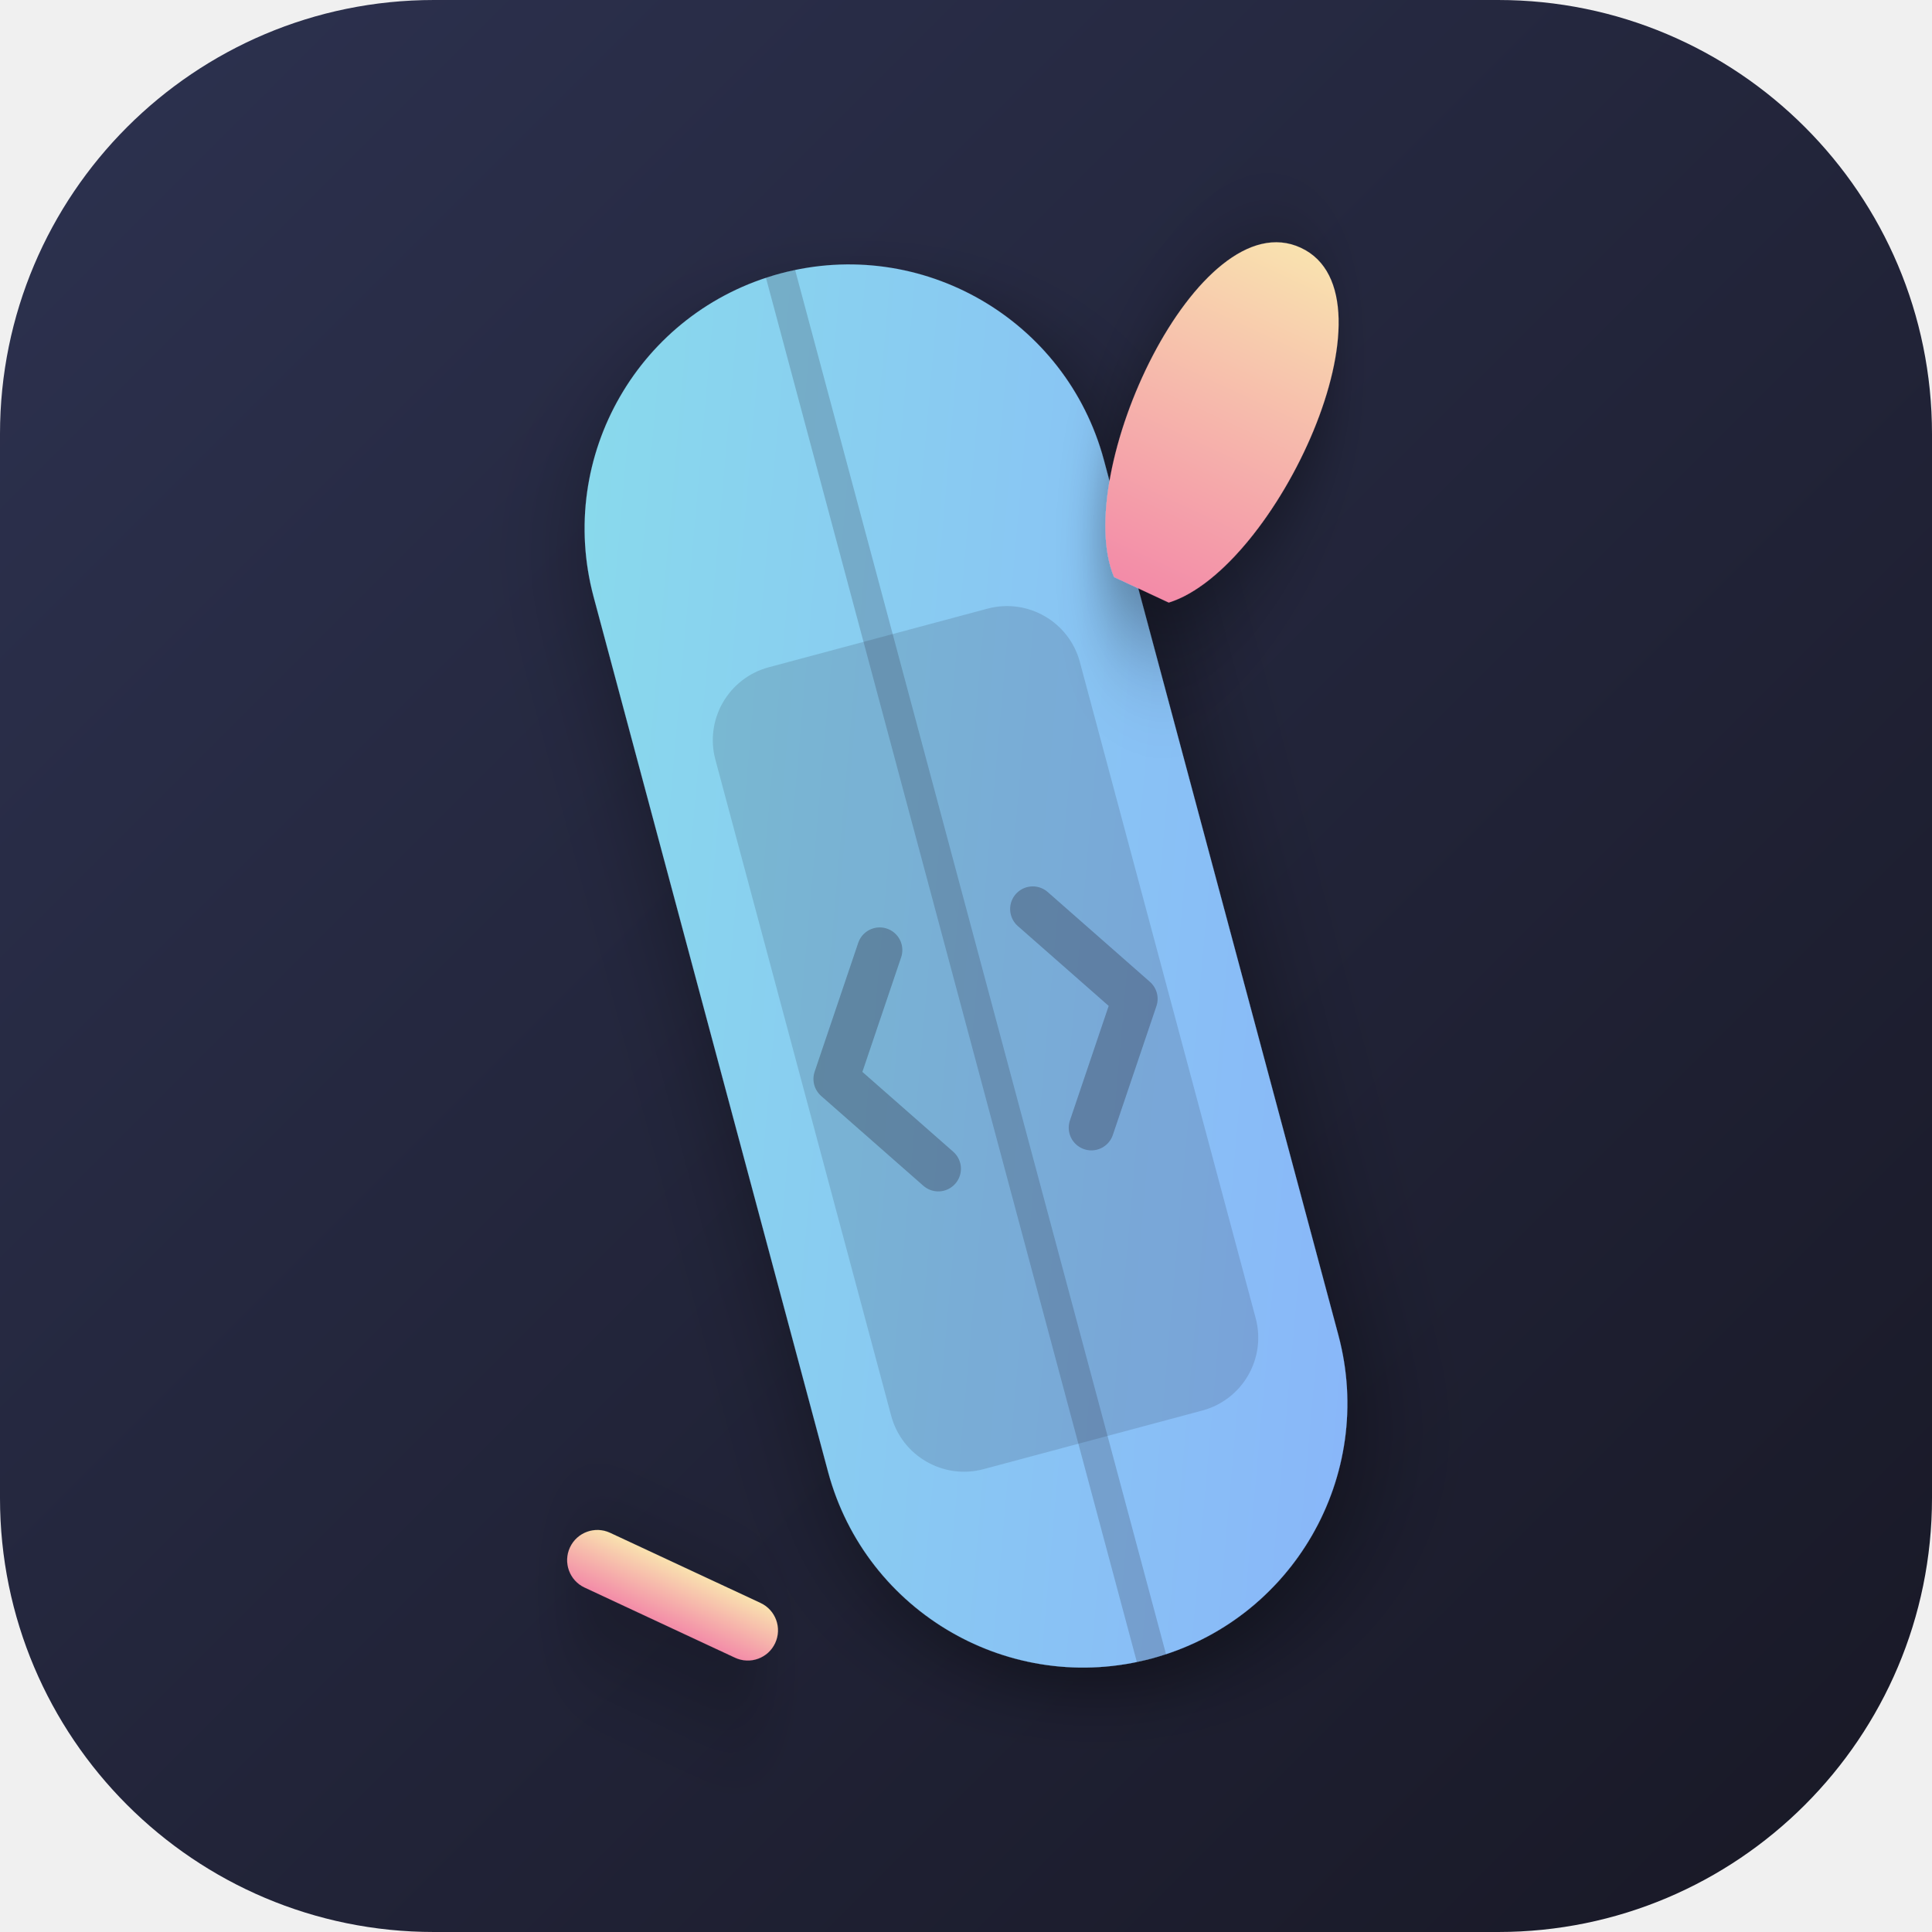
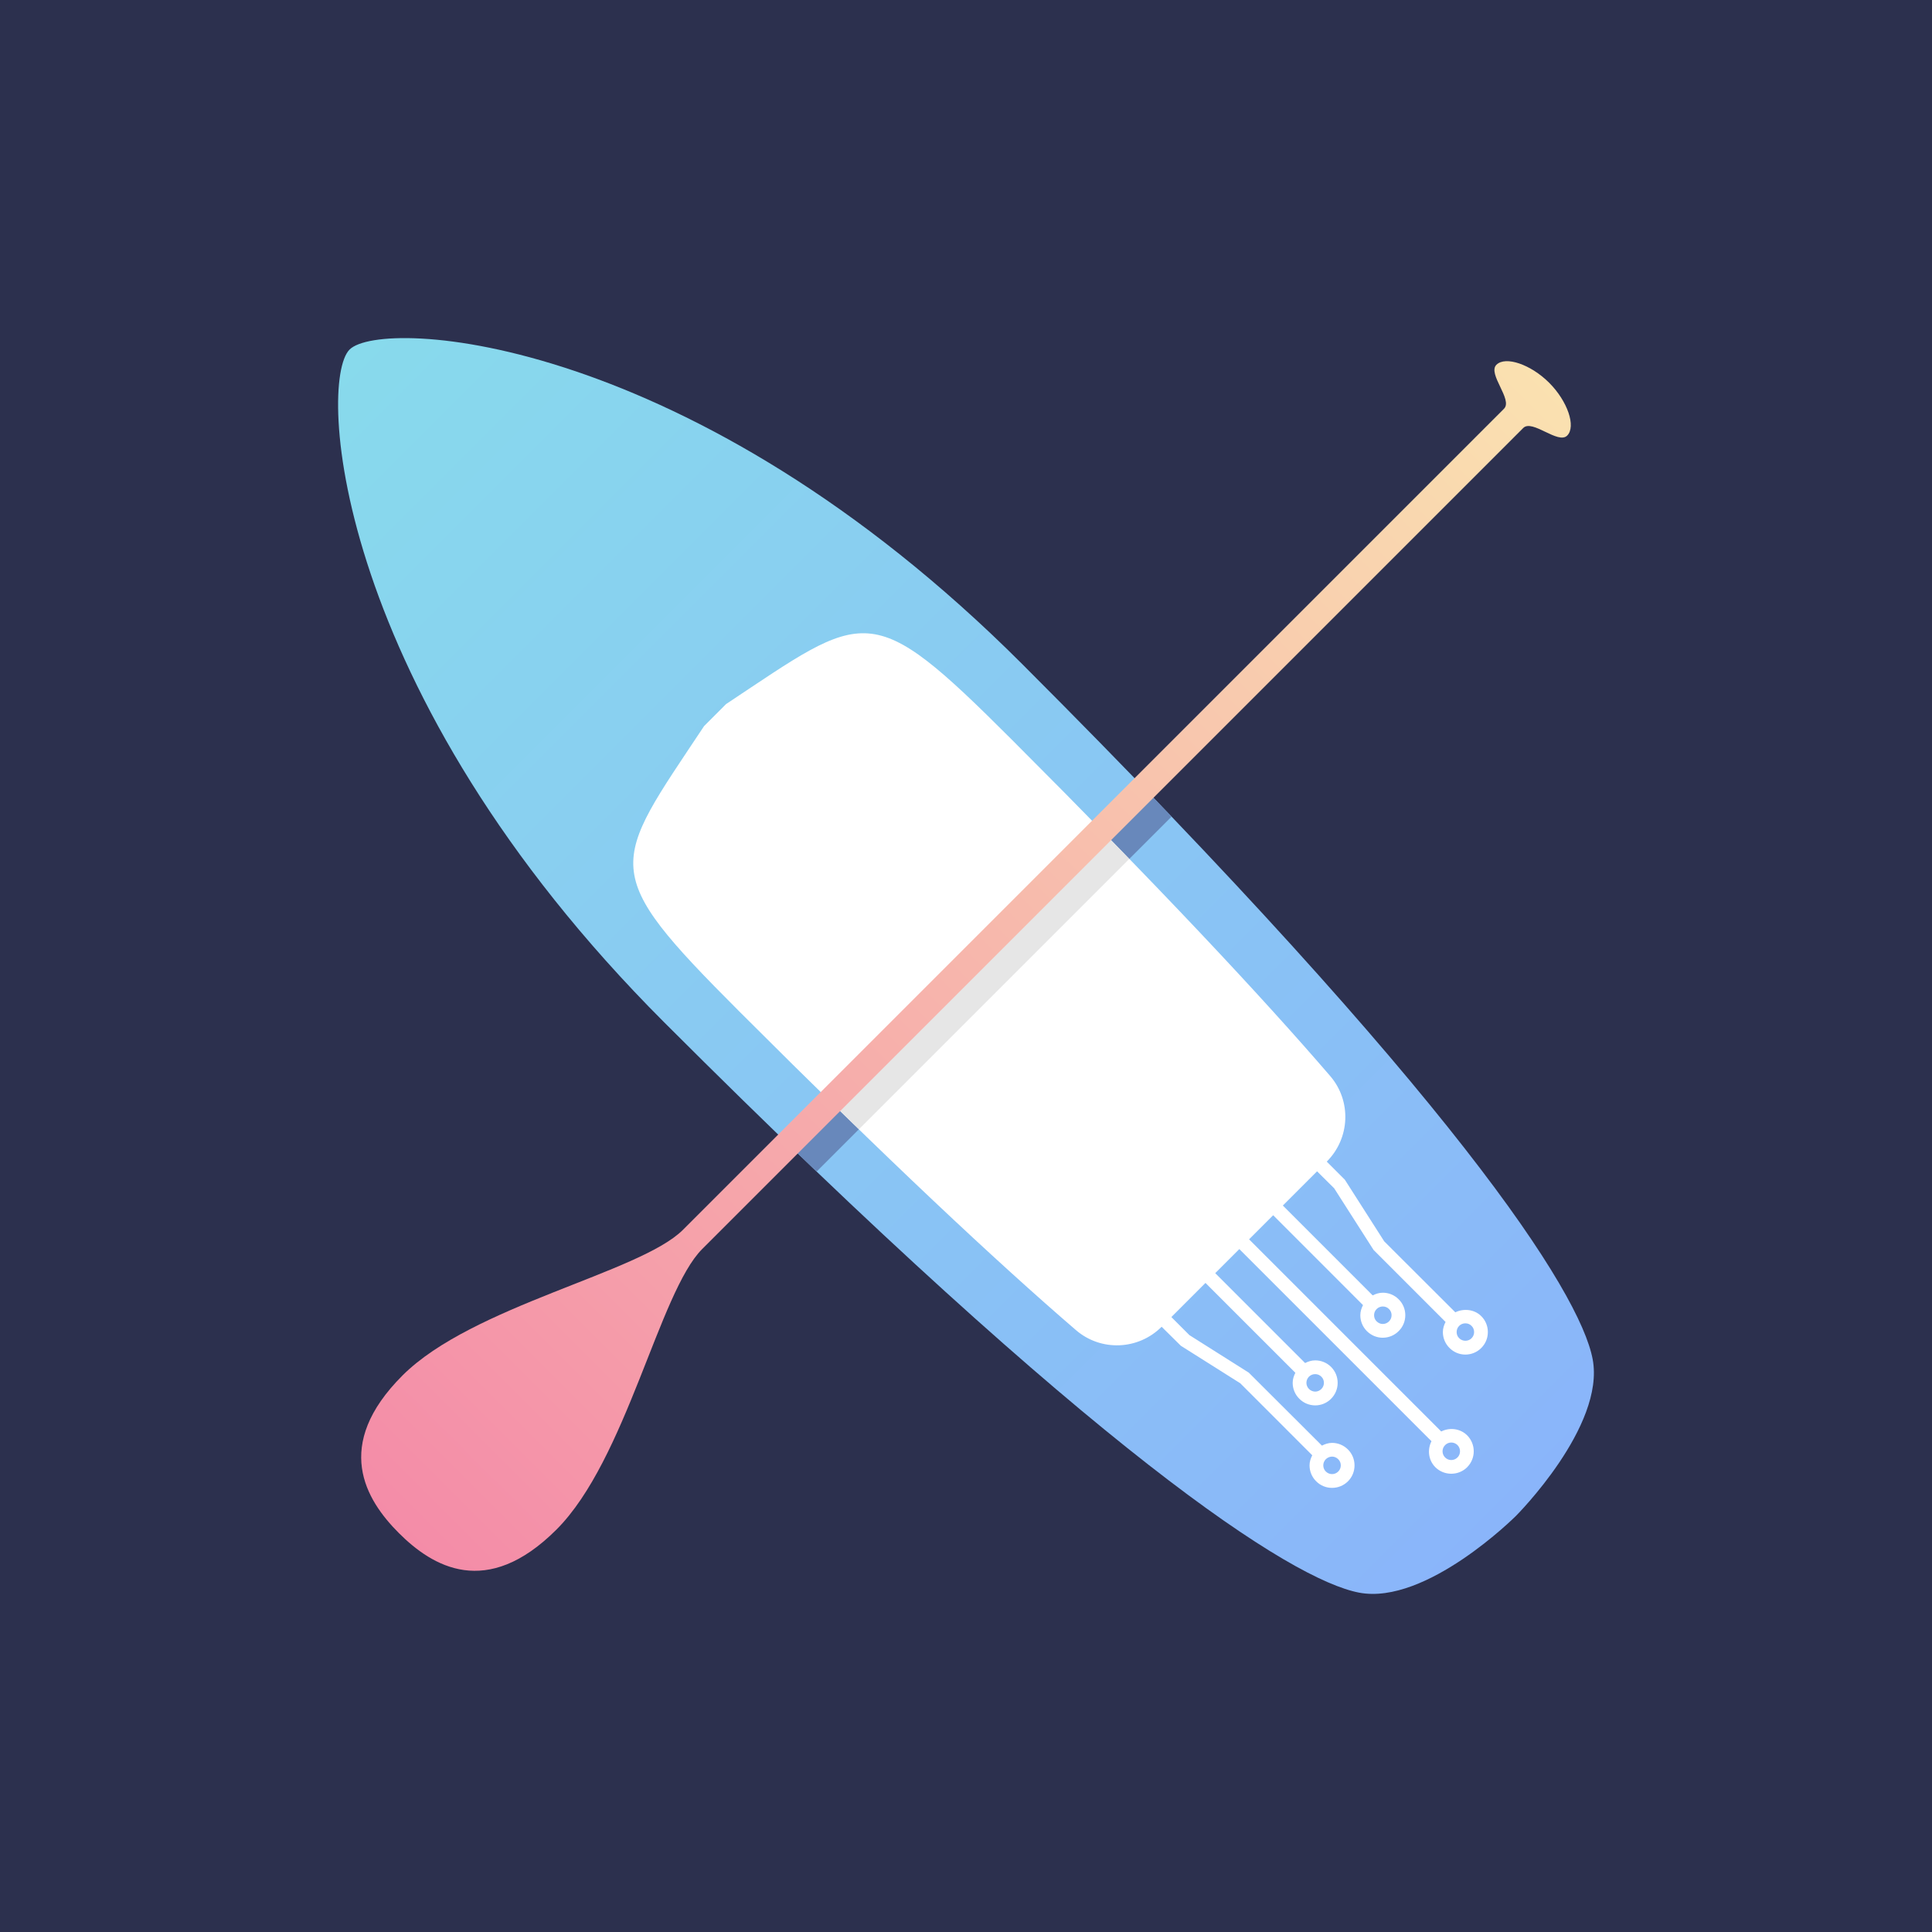
- <svg xmlns="http://www.w3.org/2000/svg" width="512" height="512" viewBox="0 0 512 512">
-   <defs>
-     <linearGradient id="bg" x1="0%" y1="0%" x2="100%" y2="100%">
-       <stop offset="0%" stop-color="#2D3250" />
-       <stop offset="100%" stop-color="#181825" />
-     </linearGradient>
-     <linearGradient id="board" x1="0%" y1="0%" x2="100%" y2="100%">
-       <stop offset="0%" stop-color="#89DCEB" />
-       <stop offset="100%" stop-color="#89B4FA" />
-     </linearGradient>
-     <linearGradient id="paddle" x1="0%" y1="0%" x2="0%" y2="100%">
-       <stop offset="0%" stop-color="#F9E2AF" />
-       <stop offset="100%" stop-color="#F38BA8" />
-     </linearGradient>
-     <filter id="shadow" x="-20%" y="-20%" width="140%" height="140%">
-       <feDropShadow dx="2" dy="8" stdDeviation="12" flood-color="#000000" flood-opacity="0.4" />
-     </filter>
-   </defs>
-   <rect width="512" height="512" rx="115" fill="url(#bg)" />
-   <g transform="rotate(-15 256 256)" filter="url(#shadow)">
-     <rect x="186" y="66" width="140" height="380" rx="70" fill="url(#board)" />
-     <rect x="206" y="166" width="100" height="220" rx="20" fill="#1E1E2E" opacity="0.15" />
-     <rect x="252" y="66" width="8" height="380" fill="#1E1E2E" opacity="0.2" />
-     <g opacity="0.3">
-       <path d="M 235 246 L 215 276 L 235 306" stroke="#1E1E2E" stroke-width="12" stroke-linecap="round" stroke-linejoin="round" fill="none" />
-       <path d="M 277 246 L 297 276 L 277 306" stroke="#1E1E2E" stroke-width="12" stroke-linecap="round" stroke-linejoin="round" fill="none" />
+ <svg xmlns="http://www.w3.org/2000/svg" version="1.1" x="0px" y="0px" viewBox="0 0 1000 1000" style="enable-background:new 0 0 1000 1000;" xml:space="preserve">
+   <style type="text/css">
+ 	.st0{fill:#2C304E;}
+ 	.st1{fill:#FFFFFF;}
+ 	.st2{fill:url(#SVGID_1_);}
+ 	.st3{fill:#6888BB;}
+ 	.st4{fill:#E6E6E6;}
+ 	.st5{fill:url(#SVGID_00000044141409842728552740000016658785043861499069_);}
+ 	.st6{fill:url(#SVGID_00000170267083214218243240000007482403021372848827_);}
+ 	.st7{fill:url(#SVGID_00000123434365229869959550000001335323528592736191_);}
+ 	.st8{fill:url(#SVGID_00000039112842647391788350000009386470048742413738_);}
+ 	.st9{fill:url(#SVGID_00000136395231473168593440000004463414906968112040_);}
+ 	.st10{fill:url(#SVGID_00000018216381953356958330000013363434592314668674_);}
+ 	.st11{fill:url(#SVGID_00000166666234029101166440000008727707833546182540_);}
+ 	.st12{fill:url(#SVGID_00000034071387374059385980000008694188616065838993_);}
+ 	.st13{fill:url(#SVGID_00000154417660022659692840000010010267366328963248_);}
+ 	.st14{fill:url(#SVGID_00000165951835033909067540000017761755321441186481_);}
+ 	.st15{fill:url(#SVGID_00000035490656565803172600000005965887526403692456_);}
+ 	.st16{fill:url(#SVGID_00000090265826222091880850000004873464156662754695_);}
+ 	.st17{fill:url(#SVGID_00000143608967257026107350000011536458387691830925_);}
+ 	.st18{fill:url(#SVGID_00000152942336081511610360000004604625825379817351_);}
+ 	.st19{fill:url(#SVGID_00000147192469343579181090000009798667946179546009_);}
+ 	.st20{fill:url(#SVGID_00000031197335132243814770000000291762755485853321_);}
+ 	.st21{fill:url(#SVGID_00000154412055178451954570000000850165344745495960_);}
+ 	.st22{fill:url(#SVGID_00000137113351170289287810000012613664568780019124_);}
+ 	.st23{fill:url(#SVGID_00000030445361315483678500000005140653773544643504_);}
+ 	.st24{fill:url(#SVGID_00000032617646344569983250000012839341085257012156_);}
+ 	.st25{fill:url(#SVGID_00000047018572872921314080000001797575468613875850_);}
+ 	.st26{fill:url(#SVGID_00000043416064935340923350000016659724067241649584_);}
+ 	.st27{fill:url(#SVGID_00000090988207369382866260000012709413910503736728_);}
+ 	.st28{fill:url(#SVGID_00000083058696416577062810000012914486244154421928_);}
+ 	.st29{fill:url(#SVGID_00000151513414761647933410000002439228595445723554_);}
+ 	.st30{fill:url(#SVGID_00000007404254588307954430000006781569868392103325_);}
+ 	.st31{fill:url(#SVGID_00000045615849701185003120000009733637663545952901_);}
+ 	.st32{fill:url(#SVGID_00000065774361016452904920000011155544449418047156_);}
+ 	.st33{fill:url(#SVGID_00000064347142150562891340000015968481968464535967_);}
+ </style>
+   <g id="Layer_2">
+     <rect class="st0" width="1000" height="1000" />
+   </g>
+   <g id="Layer_1">
+     <g>
+       <linearGradient id="SVGID_1_" gradientUnits="userSpaceOnUse" x1="469.06" y1="1336.879" x2="469.06" y2="2190.651" gradientTransform="matrix(0.7071 -0.7071 0.7071 0.7071 -1096.06 -432.7097)">
+         <stop offset="0" style="stop-color:#88DAEC" />
+         <stop offset="1" style="stop-color:#8AB5FA" />
+       </linearGradient>
+       <path class="st2" d="M180.93,180.93c-16.7,16.7-8.35,177.02,162.83,348.2c223.78,223.78,324.88,288.59,359.71,295.22    s81.17-39.71,81.17-39.71s46.34-46.34,39.71-81.17c-6.63-34.83-71.44-135.93-295.22-359.71    C357.95,172.58,197.63,164.23,180.93,180.93z" />
+       <path class="st1" d="M750.24,697.68c2.2,2.22,5.11,3.45,8.23,3.45c3.11,0,6.04-1.22,8.24-3.42c2.2-2.2,3.4-5.11,3.4-8.23    c0-3.14-1.21-6.06-3.4-8.23c-3.51-3.54-9.07-4.13-13.44-2l-36.79-36.72l-20.39-31.91l-9.36-9.37l0,0    c12.08-12.08,12.9-31.38,1.76-44.32c-35.67-41.46-88.54-97.85-164.88-174.19c-73.63-73.63-75.02-66.6-147.8-18.31l-11.37,11.38    c-48.29,72.78-55.32,74.17,18.31,147.8c76.34,76.34,132.73,129.21,174.19,164.88c12.95,11.14,32.25,10.31,44.32-1.76h0l9.95,9.84    l30.74,19.4l37.27,37.28c-0.83,1.62-1.4,3.35-1.4,5.22c0,3.14,1.22,6.06,3.42,8.23c2.2,2.22,5.11,3.42,8.21,3.42    c0.01,0,0.01,0,0.01,0c3.11,0,6.03-1.2,8.24-3.39c2.2-2.2,3.4-5.11,3.4-8.25c0-3.11-1.21-6.03-3.4-8.23    c-2.21-2.2-5.13-3.42-8.24-3.42c0,0,0,0-0.01,0c-1.87,0.02-3.6,0.59-5.22,1.42l-37.86-37.77l-30.74-19.43l-9.34-9.34l17.67-17.67    l46.52,46.52c-0.82,1.61-1.39,3.33-1.39,5.17c0,3.11,1.21,6.06,3.42,8.25c2.2,2.22,5.11,3.42,8.21,3.45c0.01,0,0.01,0,0.01,0    c3.11,0,6.03-1.22,8.24-3.42v-0.03c2.2-2.2,3.4-5.11,3.4-8.23c0-3.11-1.21-6.03-3.4-8.23c-2.21-2.2-5.13-3.39-8.24-3.39    c0,0,0,0-0.01,0c-1.86,0-3.59,0.56-5.2,1.38L629,658.98l12.47-12.46l99.46,99.45c-2.21,4.38-1.63,9.81,2.01,13.47    c2.27,2.25,5.25,3.36,8.23,3.36s5.96-1.11,8.23-3.36l0.01-0.03c4.53-4.53,4.53-11.92-0.01-16.48c-3.63-3.59-9.05-4.19-13.42-2    l-99.46-99.45L658.99,629l46.5,46.52c-0.83,1.62-1.39,3.35-1.39,5.24c0,3.11,1.21,6.03,3.4,8.23c2.21,2.2,5.13,3.42,8.24,3.42    c0,0,0,0,0.01,0c3.1-0.03,6.02-1.22,8.21-3.45c2.21-2.17,3.42-5.11,3.42-8.2c0-3.14-1.22-6.06-3.42-8.23    c-2.2-2.22-5.11-3.42-8.21-3.42c-0.01,0-0.01,0-0.01,0c-1.88,0-3.61,0.56-5.24,1.39l-46.5-46.52l17.71-17.71l8.85,8.78    l20.39,31.91l37.27,37.28c-0.83,1.62-1.39,3.36-1.39,5.24C746.84,692.59,748.05,695.51,750.24,697.68z M689.46,753.93    c1.21,0,2.35,0.5,3.21,1.36c0.86,0.83,1.32,1.97,1.32,3.17c0,1.22-0.46,2.36-1.32,3.2c-0.86,0.86-2,1.33-3.21,1.33    c-1.21,0-2.33-0.47-3.21-1.33c-0.85-0.83-1.32-1.97-1.32-3.2c0-1.2,0.47-2.33,1.33-3.2C687.13,754.43,688.25,753.96,689.46,753.93    z M680.73,711.24c1.21,0,2.35,0.47,3.21,1.33c0.86,0.83,1.32,1.97,1.32,3.17c0,1.22-0.47,2.36-1.32,3.2    c-0.86,0.86-2,1.36-3.21,1.36c-1.21-0.03-2.33-0.5-3.2-1.36c-0.86-0.86-1.33-2-1.33-3.2c0-1.2,0.47-2.33,1.33-3.2    C678.4,711.71,679.52,711.24,680.73,711.24z M751.19,746.65c1.15,0,2.31,0.44,3.2,1.31c1.75,1.78,1.76,4.67,0,6.42    c-1.78,1.78-4.66,1.78-6.41,0c-1.76-1.75-1.76-4.64,0-6.39C748.85,747.09,750.02,746.65,751.19,746.65z M718.96,677.56    c0.85,0.83,1.32,1.97,1.32,3.2c0,1.2-0.47,2.33-1.32,3.17l-0.01,0.03c-0.86,0.83-1.99,1.31-3.2,1.33c-1.21,0-2.35-0.5-3.21-1.36    c-0.86-0.83-1.32-1.97-1.32-3.17c0-1.22,0.46-2.36,1.32-3.2c0.86-0.86,2-1.33,3.21-1.33    C716.96,676.22,718.09,676.69,718.96,677.56z M761.68,686.28c0.86,0.83,1.32,1.97,1.32,3.2c0,1.2-0.46,2.33-1.32,3.17v0.03    c-1.71,1.72-4.67,1.75-6.41-0.03c-0.86-0.83-1.32-1.97-1.32-3.17c0-1.22,0.46-2.36,1.32-3.22c0.86-0.86,2-1.31,3.2-1.31    C759.68,684.95,760.82,685.39,761.68,686.28z" />
+       <g>
+         <g>
+           <path class="st3" d="M434.47,574.73l-21.93,21.93c3.39,3.26,6.82,6.58,10.14,9.75l21.88-21.88      C441.21,581.27,437.93,578.11,434.47,574.73z" />
+           <path class="st3" d="M584.53,444.57l21.88-21.88c-3.18-3.32-6.49-6.75-9.75-10.14l-21.93,21.93      C578.11,437.93,581.27,441.21,584.53,444.57z" />
+         </g>
+         <path class="st4" d="M434.47,574.73c3.46,3.38,6.74,6.54,10.1,9.8l139.96-139.96c-3.26-3.36-6.42-6.64-9.8-10.1L434.47,574.73z" />
+       </g>
+       <linearGradient id="SVGID_00000172399381866991965860000001261053232717976479_" gradientUnits="userSpaceOnUse" x1="-312.958" y1="-789.743" x2="-312.958" y2="52.28" gradientTransform="matrix(0.7071 0.7071 -0.7071 0.7071 464.7298 977.8596)">
+         <stop offset="0" style="stop-color:#FAE1B0" />
+         <stop offset="1" style="stop-color:#F48CA8" />
+       </linearGradient>
+       <path style="fill:url(#SVGID_00000172399381866991965860000001261053232717976479_);" d="M363.44,646.51l424.99-424.99    c4.7-4.7,18.04,8.64,22.74,3.94c4.7-4.7,0.19-17.83-9.31-27.33c-9.5-9.5-22.62-14.01-27.33-9.31c-4.7,4.7,8.64,18.04,3.94,22.74    L353.49,636.56c-22.24,22.24-109.04,39.26-145.18,75.4c-36.15,36.15-19.18,64.24-1.84,81.57s45.42,34.3,81.57-1.84    C324.19,755.54,341.2,668.75,363.44,646.51z" />
    </g>
  </g>
-   <g transform="rotate(25 256 256)" filter="url(#shadow)">
-     <path d="M 256 46 C 286 46, 286 126, 264 146 L 248 146 C 226 126, 226 46, 256 46 Z" fill="url(#paddle)" />
-     <line x1="256" y1="140" x2="256" y2="440" stroke="url(#paddle)" stroke-width="16" stroke-linecap="round" />
-     <rect x="226" y="432" width="60" height="16" rx="8" fill="url(#paddle)" />
-   </g>
</svg>
